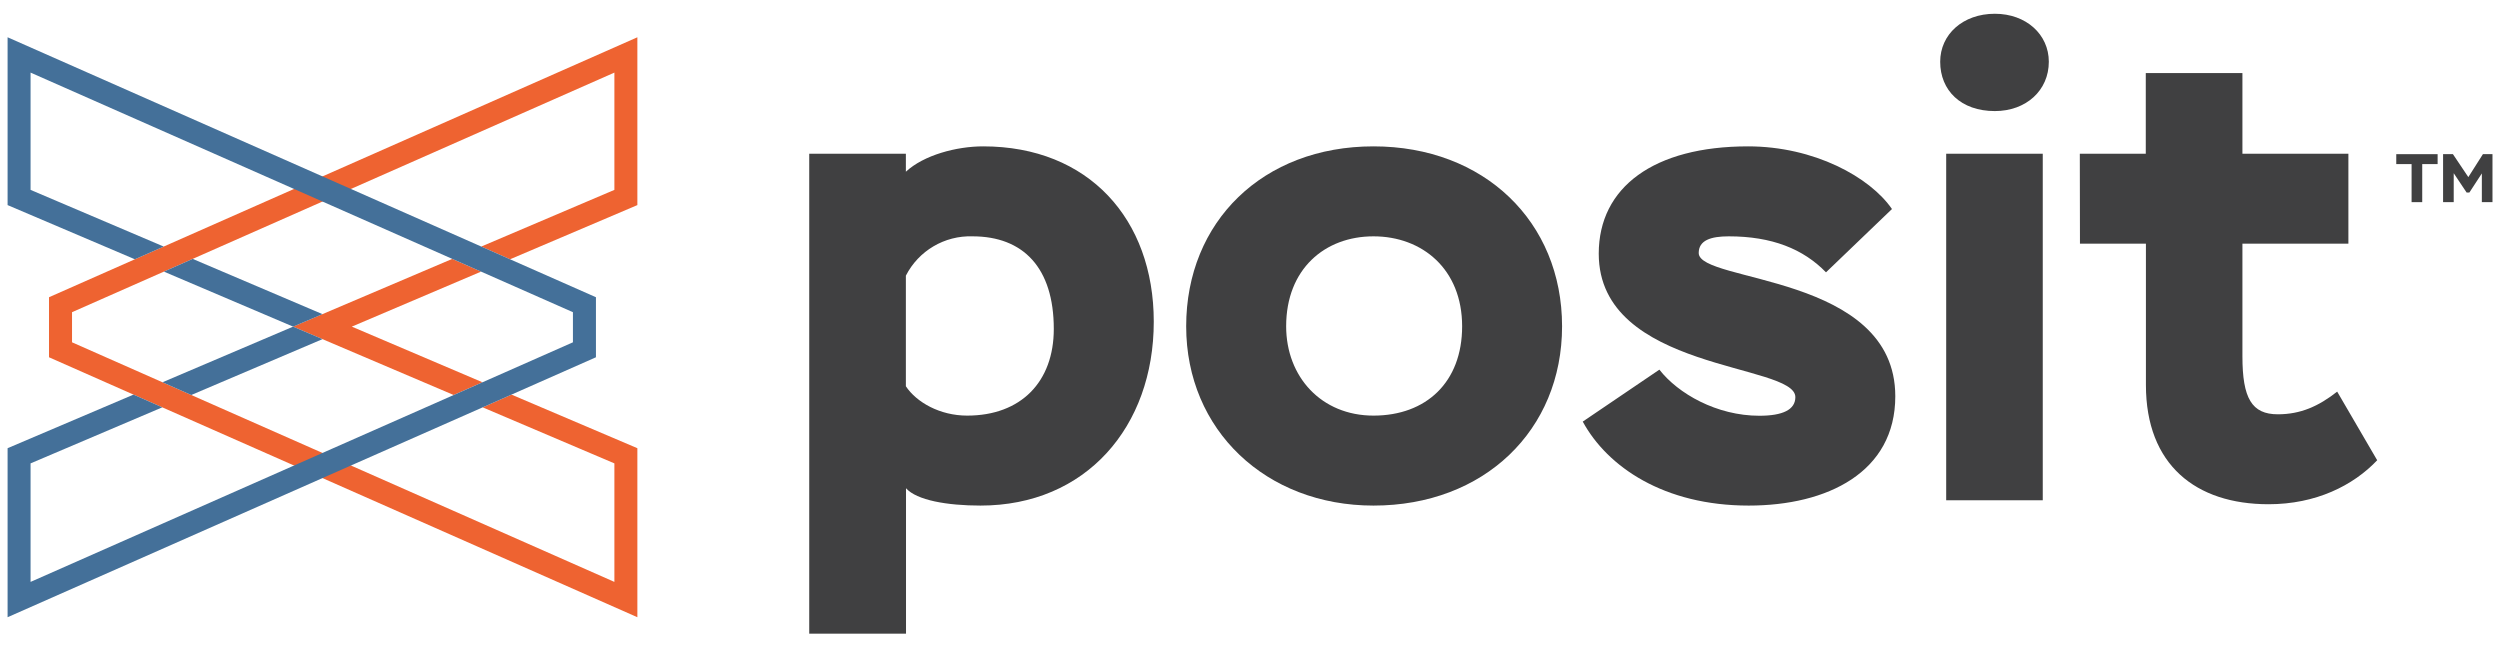
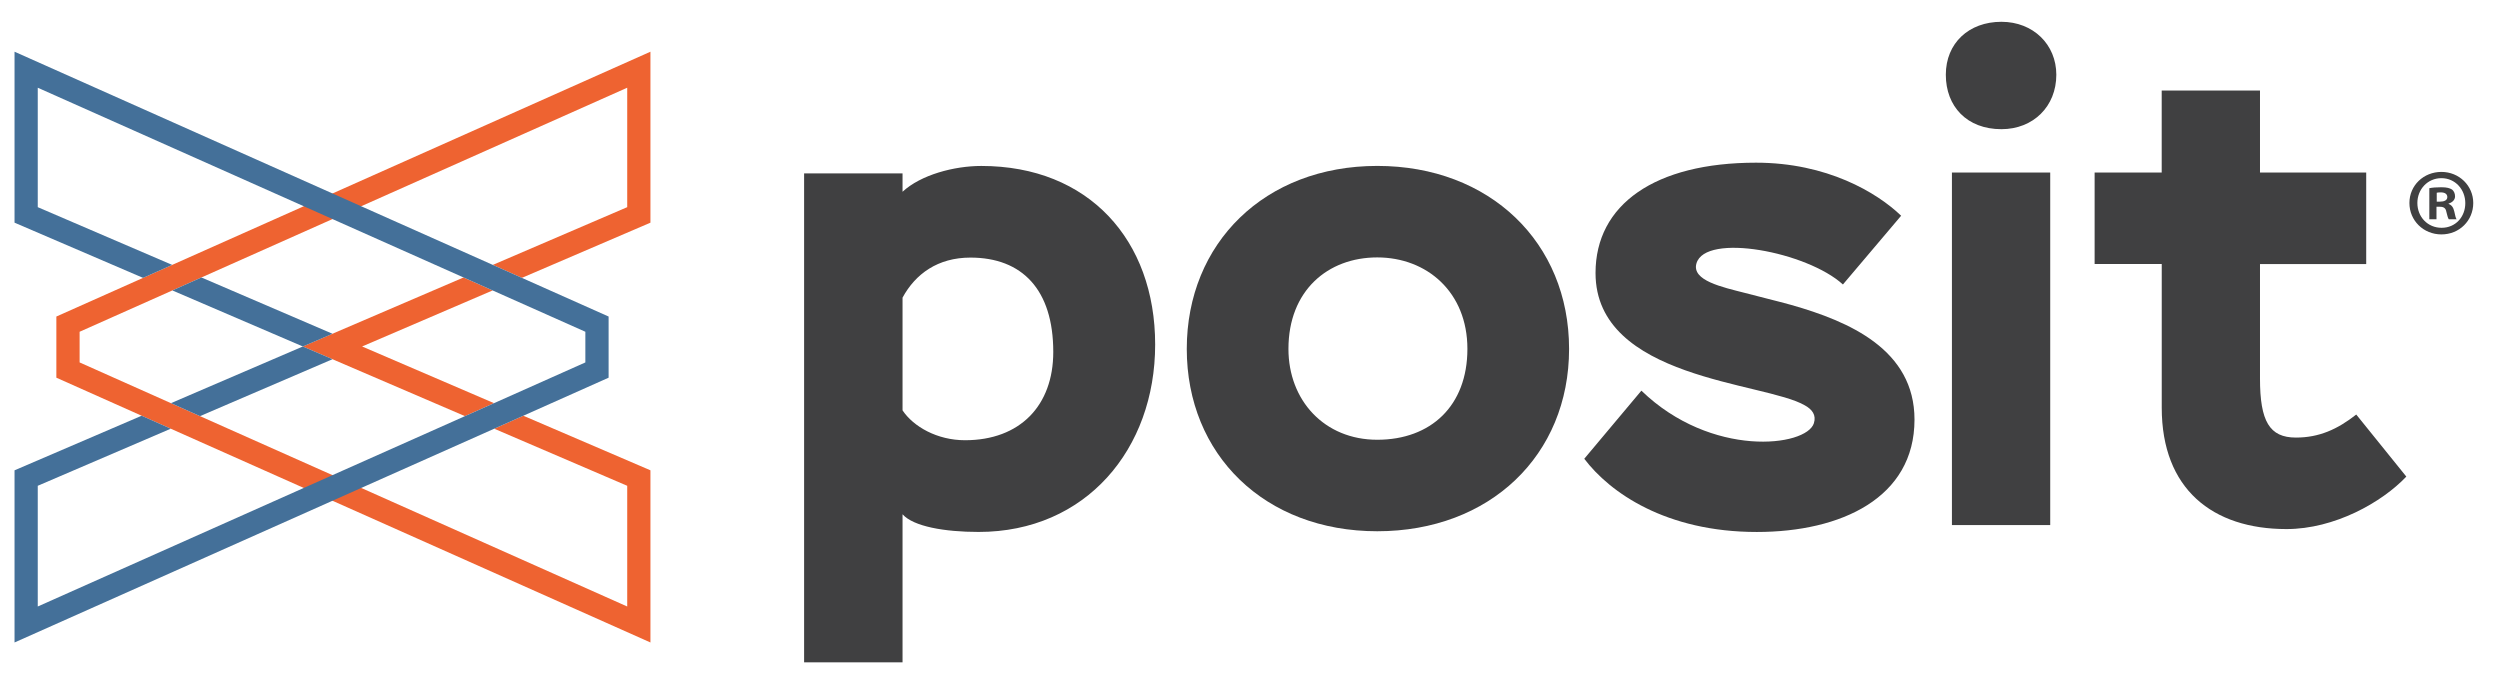
- <svg xmlns="http://www.w3.org/2000/svg" viewBox="0 0 704.93 182.52">
+ <svg xmlns="http://www.w3.org/2000/svg" id="Logo" viewBox="0 0 688 187.26">
  <defs>
-     <style>.cls-1{fill:#404041;}.cls-2{fill:#ee6331;}.cls-3{fill:#447099;}</style>
+     <style>.cls-1{fill:#447099;}.cls-1,.cls-2,.cls-3,.cls-4{stroke-width:0px;}.cls-2{fill:#404041;}.cls-3{fill:#ee6331;}.cls-4{fill:#404041;}</style>
  </defs>
-   <g id="full-rgb">
-     <path id="fullLogo" class="cls-1" d="M228.18,43.34h27.25v5.08c5.07-4.7,14.28-7.15,21.79-7.15,29.7,0,48.11,20.49,48.11,49.43,0,29.69-19.17,51.86-48.86,51.86-9.39,0-18-1.5-21-4.89v41H228.18Zm27.25,34.39v31.19c3,4.51,9.58,8.27,17.28,8.27,15.23,0,24.43-9.58,24.43-24.43,0-17.29-8.64-26.12-22.92-26.12A20.36,20.36,0,0,0,255.43,77.73Z" />
-     <path id="fullLogo-2" data-name="fullLogo" class="cls-1" d="M387.28,41.27c31.19,0,53.18,21.24,53.18,50.74,0,29.31-22,50.55-53.18,50.55-30.26,0-52.81-21.24-52.81-50.55C334.47,62.51,356.09,41.27,387.28,41.27Zm0,75.92c14.84,0,25-9.39,25-25.18,0-16.16-11.28-25.37-25-25.37S362.66,75.85,362.66,92C362.66,106.29,372.62,117.19,387.28,117.19Z" />
-     <path id="fullLogo-3" data-name="fullLogo" class="cls-1" d="M450.8,71.53c0-18.79,15.6-30.26,42.1-30.26,18.6,0,34.38,8.65,40.58,17.67l-18.6,17.85c-6.39-6.58-15.22-10.15-27.43-10.15-5.08,0-8.46,1.13-8.46,4.7,0,8.46,55.43,5.83,55.43,40.4,0,21.42-19.16,30.82-41.34,30.82-23.86,0-39.83-10.9-46.79-23.68l21.61-14.65c5.27,6.76,16.16,13,28.19,13,6.58,0,10.15-1.69,10.15-5.26C506.24,102.35,450.8,104.79,450.8,71.53Z" />
-     <path id="fullLogo-4" data-name="fullLogo" class="cls-1" d="M562.49,3.88c8.83,0,15.22,5.83,15.22,13.53,0,8.08-6.39,13.91-15.22,13.91-9.58,0-15.41-5.83-15.41-13.91C547.08,9.71,553.47,3.88,562.49,3.88ZM548.77,43.34H576v97.72H548.77Z" />
-     <path id="fullLogo-5" data-name="fullLogo" class="cls-1" d="M586.45,43.34h18.6V20.6H632.3V43.34h29.88V68.71H632.3v31.76c0,11.84,2.63,16.35,10,16.35,6.39,0,11.46-2.26,16.72-6.39l11.28,19.35c-6.77,7.14-17.29,12.4-30.63,12.4-20.49,0-34.58-11.08-34.58-33.63V68.71h-18.6Z" />
-     <path id="fullLogo-6" data-name="fullLogo" class="cls-1" d="M675.68,43.47h11.66v2.8H683V57h-3V46.27h-4.32Z" />
-     <path id="fullLogo-7" data-name="fullLogo" class="cls-1" d="M688.88,43.47h2.78L696,49.94l4.11-6.47h2.7V57h-3v-8.1l-3.51,5.38h-.79l-3.63-5.44V57h-3Z" />
-     <polygon id="fullLogo-8" data-name="fullLogo" class="cls-2" points="38.03 73.11 46.16 69.52 82.91 53.28 90.93 49.74 179.72 10.51 179.72 57.83 143.82 73.11 135.7 69.52 173.24 53.54 173.24 20.47 98.95 53.28 90.93 56.83 54.33 73 46.21 76.59 20.31 88.03 20.31 96.52 45.81 107.79 53.93 111.38 91.5 127.97 99.47 131.49 173.24 164.08 173.24 130.66 136.1 114.86 144.22 111.27 179.72 126.38 179.72 174.04 91.53 135.07 83.56 131.55 45.76 114.86 37.64 111.27 13.82 100.74 13.82 83.81 38.03 73.11" />
-     <polygon class="cls-2" points="99.2 92.1 135.65 76.59 127.52 73 82.64 92.1 127.92 111.38 136.04 107.79 99.2 92.1" />
-     <polygon id="fullLogo-9" data-name="fullLogo" class="cls-3" points="45.81 107.79 53.93 111.38 90.93 95.63 82.65 92.1 45.81 107.79" />
-     <polygon id="fullLogo-10" data-name="fullLogo" class="cls-3" points="54.33 73 46.21 76.59 82.65 92.1 90.93 88.58 54.33 73" />
-     <polygon id="fullLogo-11" data-name="fullLogo" class="cls-3" points="143.82 73.11 135.7 69.52 98.95 53.28 90.93 49.74 2.14 10.51 2.14 57.83 38.03 73.11 46.16 69.52 8.62 53.54 8.62 20.47 82.91 53.28 90.93 56.83 127.53 73 135.65 76.59 161.55 88.03 161.55 96.52 136.05 107.79 127.93 111.38 90.36 127.97 82.39 131.49 8.62 164.08 8.62 130.66 45.76 114.86 37.64 111.27 2.14 126.38 2.14 174.04 90.33 135.07 98.3 131.55 136.1 114.86 144.22 111.27 168.04 100.74 168.04 83.81 143.82 73.11" />
-   </g>
+   <path class="cls-4" d="M379.02,45.66c30.96,0,52.79,21.08,52.79,50.36s-21.82,50.18-52.79,50.18-52.42-21.08-52.42-50.18,21.45-50.36,52.42-50.36M379.02,121.02c14.74,0,24.81-9.33,24.81-25s-11.19-25.18-24.81-25.18-24.44,9.14-24.44,25.18c0,14.18,9.89,25,24.44,25" />
+   <path class="cls-4" d="M550.79,6c8.77,0,15.11,6.28,15.11,14.57,0,8.71-6.34,14.98-15.11,14.98-9.51,0-15.3-6.27-15.3-14.98s6.34-14.57,15.3-14.57M537.17,47.49h27.05v97h-27.05V47.49Z" />
+   <path class="cls-4" d="M576.43,47.49h18.47v-22.57h27.05v22.57h29.23v25.18h-29.23v31.52c0,11.75,2.61,16.23,9.89,16.23,6.34,0,11.38-2.24,16.6-6.34l13.78,17.08c-6.72,7.09-19.75,14.44-32.99,14.44-20.33,0-34.32-11.01-34.32-33.39v-39.55h-18.47v-25.18Z" />
+   <path class="cls-4" d="M523.17,59.35c-6.63-6.36-20.38-14.58-39.91-14.58-27.81,0-44.17,11.5-44.17,30.36,0,29.27,46.62,29.98,57.63,36.44,1.99,1.11,3.17,2.66,2.46,4.91-2.07,6.49-28.2,9.66-47.47-8.97l-15.72,18.74c7,9.27,22.44,20.15,47.49,20.15,23.27,0,43.39-9.43,43.39-30.92,0-19.27-17.95-27.02-33.91-31.56-4.54-1.25-8.93-2.28-12.73-3.3-6.29-1.61-14.72-3.42-13.37-8.12,2.45-8.54,30.5-3.19,40.31,5.79l16.03-18.93Z" />
+   <path class="cls-4" d="M221.29,47.72h27.09v5.05c5.04-4.67,14.2-7.1,21.68-7.1,29.52,0,47.84,20.37,47.84,49.15s-19.06,51.57-48.59,51.57c-9.34,0-17.94-1.49-20.93-4.86v40.74h-27.09V47.72ZM248.38,81.91v31.02c2.99,4.48,9.53,8.22,17.19,8.22,15.14,0,24.29-9.53,24.29-24.29,0-17.19-8.59-25.97-22.8-25.97-8.97,0-15.13,4.48-18.68,11.02" />
+   <polygon id="fullLogo-8" class="cls-3" points="39.37 76.47 47.38 72.9 83.6 56.76 91.5 53.24 179 14.23 179 61.28 143.62 76.47 135.62 72.9 172.61 57.01 172.61 24.14 99.4 56.76 91.5 60.29 55.43 76.36 47.43 79.93 21.91 91.3 21.91 99.74 47.04 110.95 55.04 114.52 92.06 131.01 99.92 134.51 172.61 166.91 172.61 133.69 136.01 117.98 144.02 114.41 179 129.43 179 176.81 92.09 138.07 84.24 134.57 46.99 117.98 38.98 114.41 15.51 103.94 15.51 87.11 39.37 76.47" />
+   <polygon class="cls-3" points="99.65 95.35 135.57 79.93 127.56 76.36 83.33 95.35 127.95 114.52 135.95 110.95 99.65 95.35" />
+   <polygon id="fullLogo-9" class="cls-1" points="47.04 110.95 55.04 114.52 91.5 98.86 83.34 95.35 47.04 110.95" />
+   <polygon id="fullLogo-10" class="cls-1" points="55.43 76.36 47.43 79.93 83.34 95.35 91.5 91.85 55.43 76.36" />
+   <polygon id="fullLogo-11" class="cls-1" points="143.62 76.47 135.62 72.9 99.4 56.76 91.5 53.24 4 14.23 4 61.28 39.37 76.47 47.38 72.9 10.39 57.01 10.39 24.14 83.6 56.76 91.5 60.29 127.57 76.36 135.57 79.93 161.09 91.3 161.09 99.74 135.96 110.95 127.96 114.52 90.94 131.01 83.08 134.51 10.39 166.91 10.39 133.69 46.99 117.98 38.98 114.41 4 129.43 4 176.81 90.91 138.07 98.76 134.57 136.01 117.98 144.02 114.41 167.49 103.94 167.49 87.11 143.62 76.47" />
+   <path class="cls-2" d="M680.64,55.86c0,4.85-3.81,8.65-8.76,8.65s-8.81-3.81-8.81-8.65,3.91-8.55,8.81-8.55,8.76,3.81,8.76,8.55ZM665.26,55.86c0,3.81,2.81,6.83,6.67,6.83s6.52-3.02,6.52-6.78-2.76-6.88-6.57-6.88-6.62,3.08-6.62,6.83ZM670.53,60.34h-1.98v-8.55c.78-.16,1.88-.26,3.28-.26,1.62,0,2.35.26,2.97.63.47.36.83,1.04.83,1.88,0,.94-.73,1.67-1.77,1.98v.1c.83.31,1.3.94,1.56,2.08.26,1.3.42,1.82.63,2.14h-2.14c-.26-.31-.42-1.09-.68-2.08-.16-.94-.68-1.36-1.77-1.36h-.94v3.44ZM670.58,55.49h.94c1.09,0,1.98-.36,1.98-1.25,0-.78-.57-1.3-1.82-1.3-.52,0-.89.05-1.09.1v2.45Z" />
</svg>
